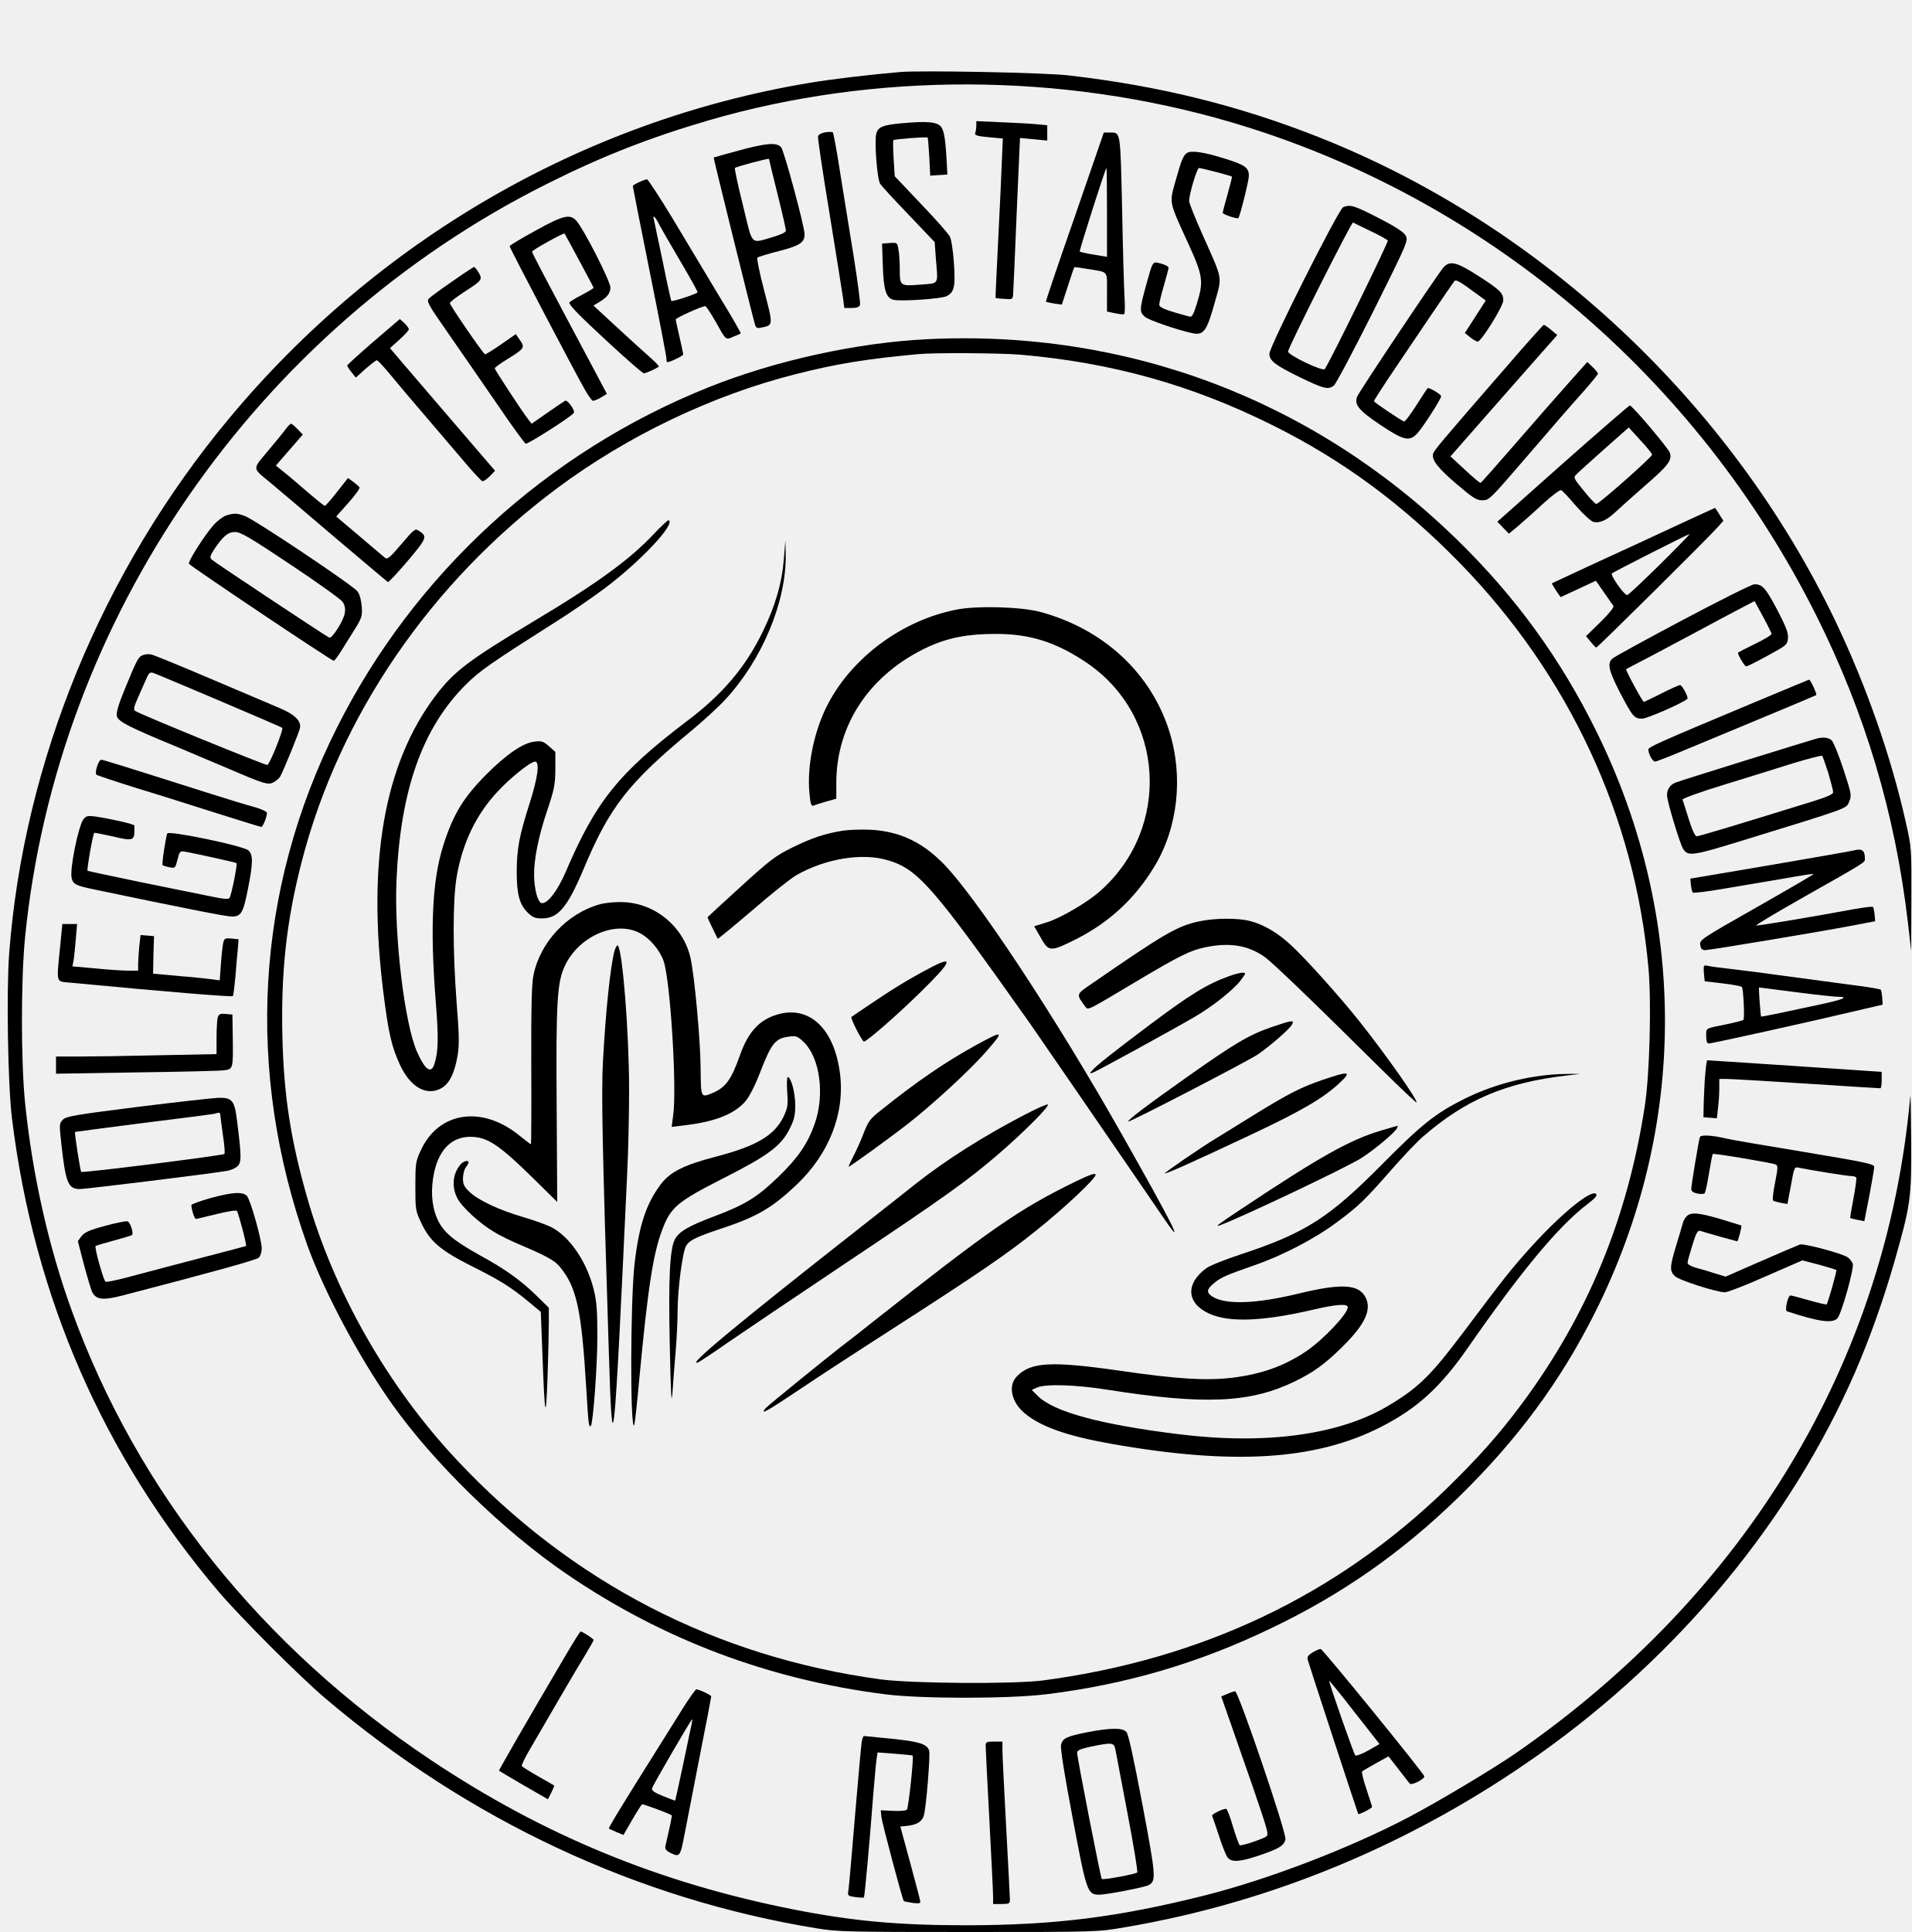
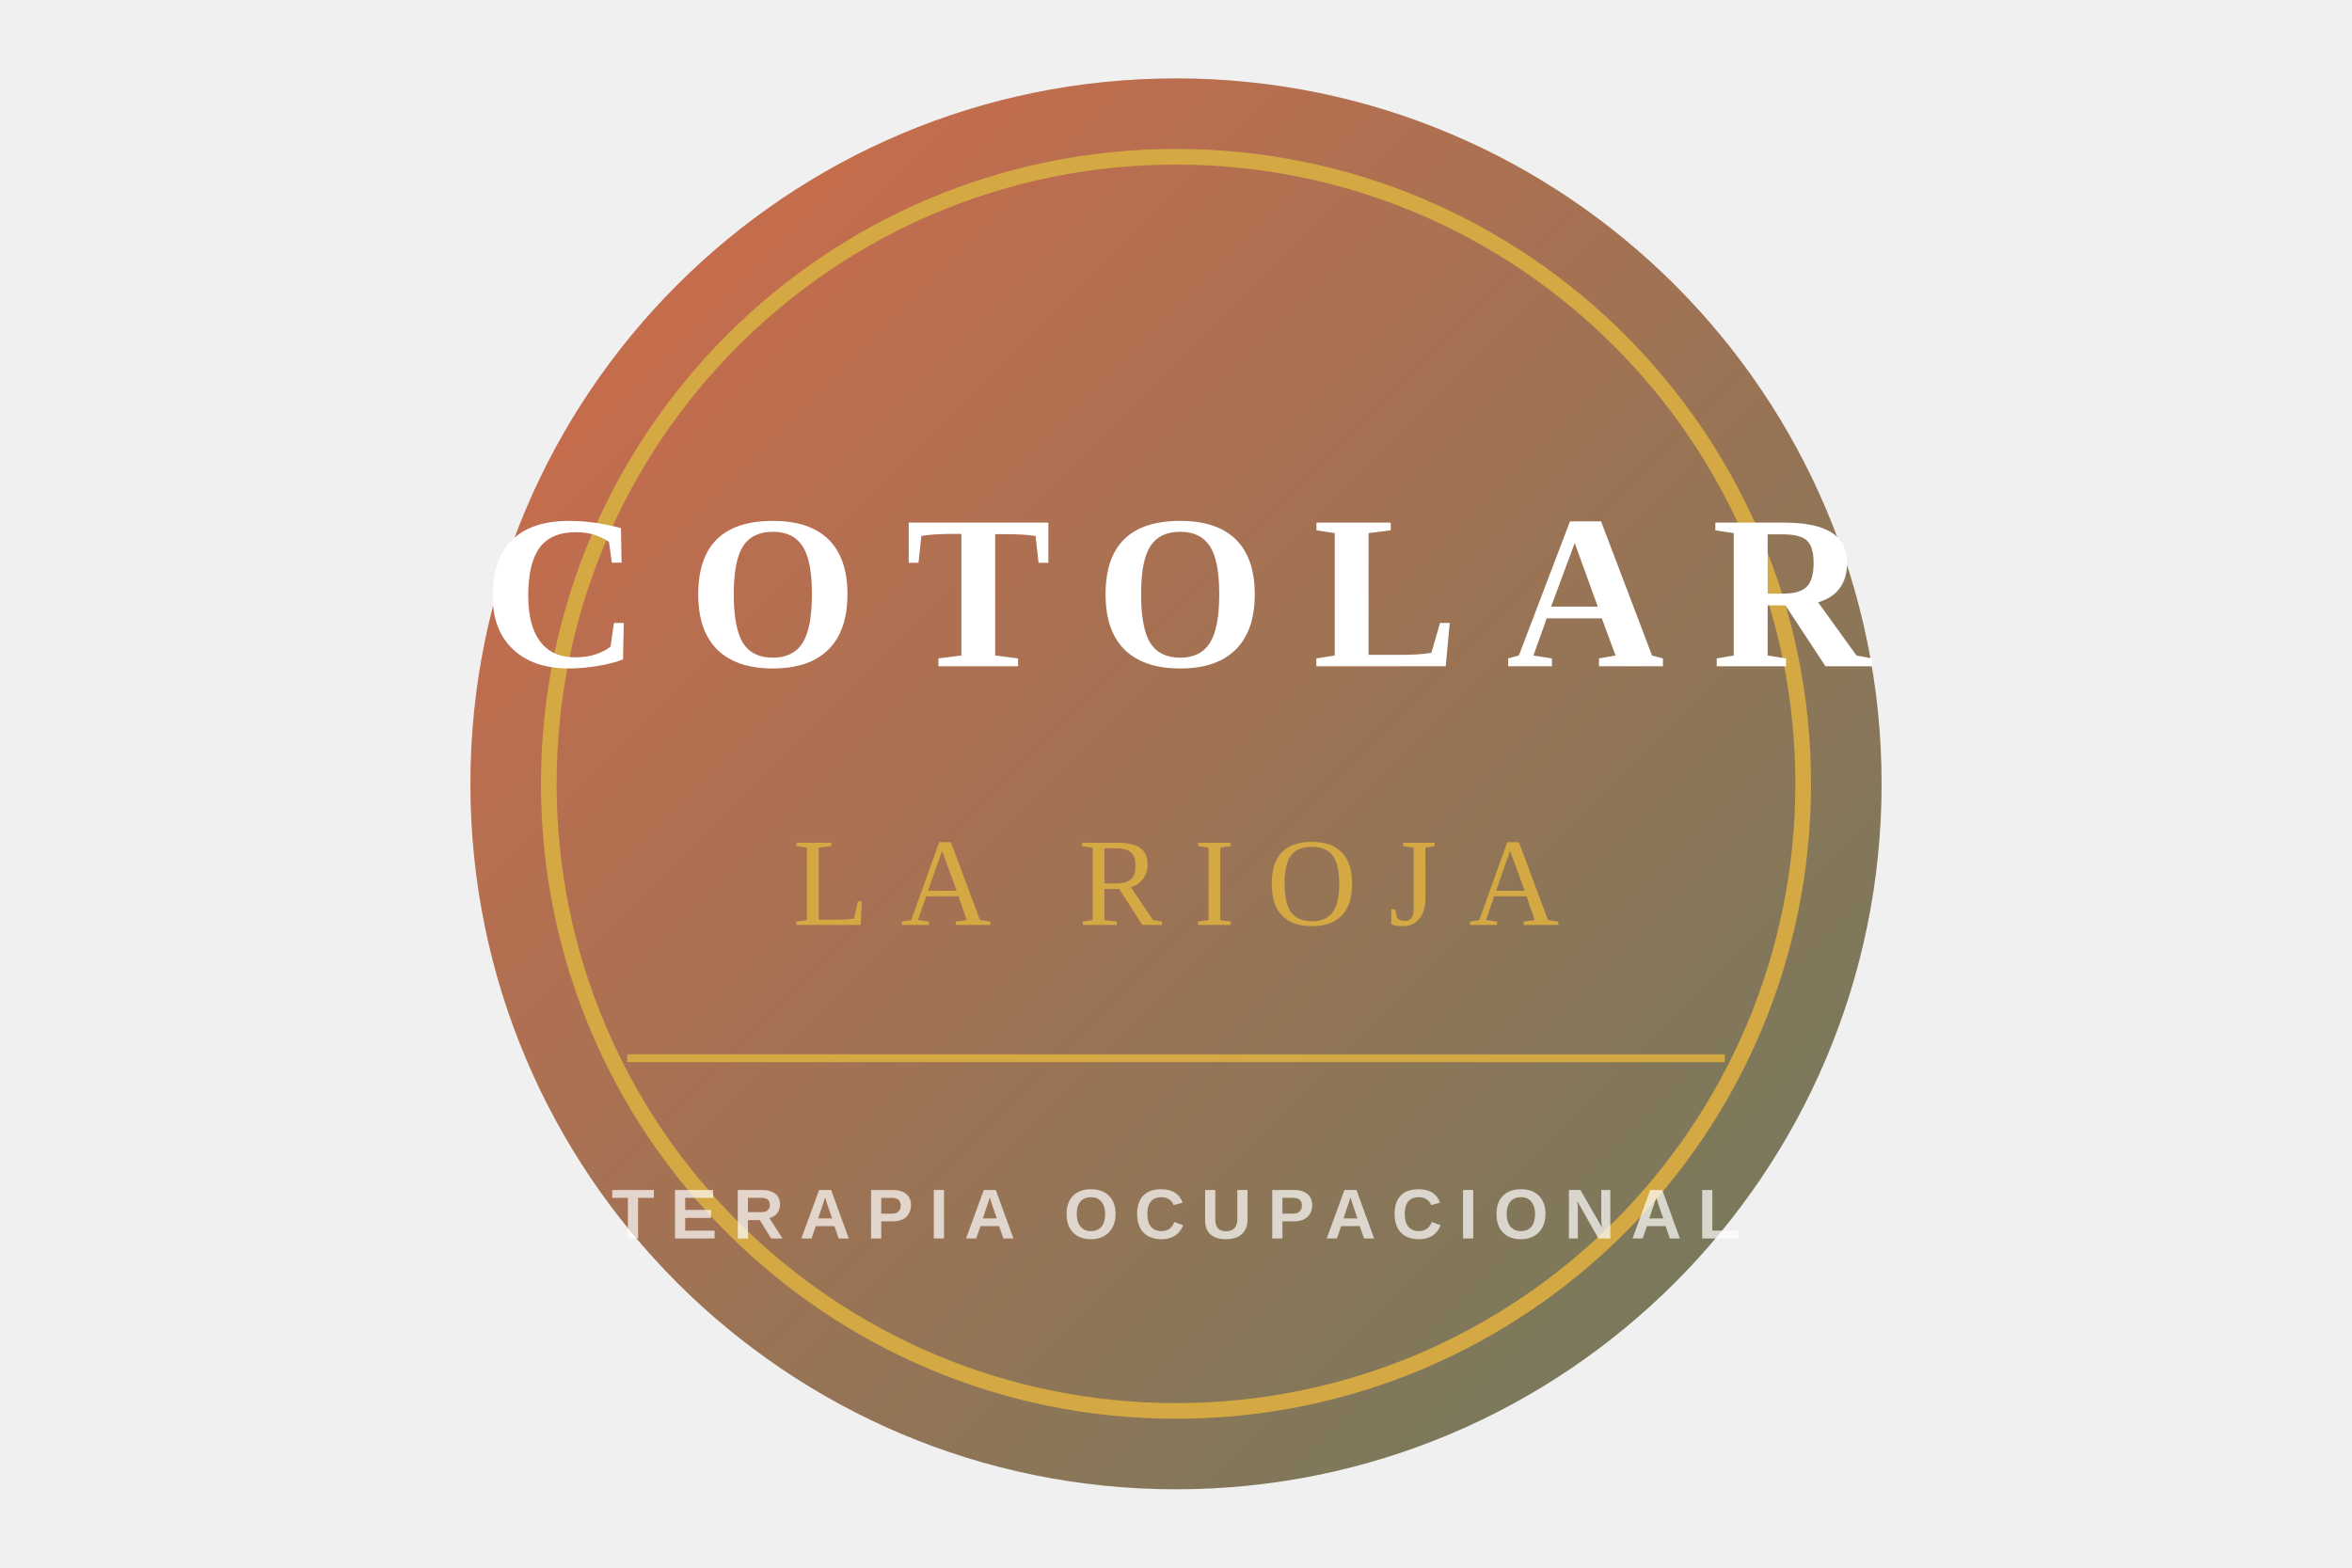
- <svg xmlns="http://www.w3.org/2000/svg" version="1.0" width="1024pt" height="1035pt" viewBox="0 0 1024 1035" preserveAspectRatio="xMidYMid meet">
-   <g transform="translate(0,1035) scale(0.1,-0.1)" fill="#000000" stroke="none">
-     <path d="M4820 9964 c-172 -15 -366 -38 -490 -59 -1206 -202 -2307 -840 -3104 -1798 -680 -818 -1100 -1841 -1177 -2867 -15 -203 -7 -700 15 -880 117 -957 490 -1811 1109 -2539 116 -136 432 -452 567 -567 769 -654 1672 -1077 2633 -1234 113 -19 171 -20 814 -20 689 0 692 0 837 25 794 134 1553 452 2228 932 747 531 1341 1251 1686 2043 79 183 149 380 207 580 91 319 95 348 93 662 -1 150 -3 255 -5 233 -127 -1416 -875 -2660 -2113 -3517 -123 -85 -411 -257 -570 -341 -319 -168 -755 -335 -1096 -421 -466 -117 -802 -159 -1274 -160 -367 0 -611 22 -930 85 -715 141 -1338 397 -1940 799 -907 605 -1574 1439 -1925 2407 -125 344 -212 732 -251 1118 -22 222 -22 657 0 881 169 1711 1240 3260 2794 4038 297 149 550 248 867 341 892 260 1893 257 2801 -10 1354 -399 2490 -1357 3134 -2643 261 -522 421 -1056 490 -1640 l18 -157 1 277 c1 274 1 277 -30 414 -79 353 -213 734 -378 1079 -560 1167 -1572 2116 -2761 2588 -431 171 -858 277 -1345 333 -123 15 -792 28 -905 18z" />
-     <path d="M4834 9690 c-104 -9 -131 -20 -140 -57 -11 -42 5 -245 21 -268 7 -11 76 -86 153 -166 l139 -146 6 -84 c12 -150 21 -135 -84 -144 -108 -8 -109 -8 -109 85 0 36 -3 82 -7 103 -6 37 -6 38 -47 35 l-41 -3 4 -115 c4 -132 17 -176 57 -186 38 -10 254 5 284 19 42 21 49 50 40 178 -4 64 -14 128 -22 142 -7 14 -76 93 -154 174 l-141 149 -6 94 c-3 52 -4 96 -1 99 5 6 177 19 183 14 2 -1 6 -48 9 -103 l5 -101 46 3 46 3 -3 55 c-6 125 -14 180 -31 201 -21 26 -74 31 -207 19z" />
-     <path d="M5230 9676 c0 -13 -3 -31 -6 -39 -4 -12 10 -16 71 -22 l77 -7 -7 -161 c-3 -89 -13 -281 -20 -427 -7 -146 -13 -266 -12 -266 1 -1 22 -4 47 -5 42 -4 45 -2 47 21 1 14 10 208 19 433 l18 408 73 -7 73 -7 0 41 0 41 -52 5 c-29 3 -115 8 -190 11 l-138 6 0 -25z" />
-     <path d="M4420 9641 c-21 -4 -36 -12 -38 -22 -2 -10 26 -196 62 -415 36 -220 68 -423 72 -451 l7 -53 39 0 c26 0 41 5 45 16 3 8 -13 129 -35 267 -23 139 -55 342 -73 452 -17 110 -34 203 -38 206 -3 3 -22 3 -41 0z" />
-     <path d="M5757 9188 c-87 -248 -156 -453 -154 -454 1 -2 21 -6 44 -10 l41 -6 32 98 c17 54 33 100 35 102 1 2 32 -2 66 -8 121 -20 109 -6 109 -125 l0 -104 43 -9 c23 -5 45 -7 49 -5 4 2 5 43 2 91 -3 48 -9 262 -13 476 -10 422 -7 406 -67 406 l-31 0 -156 -452z m173 24 l0 -238 -71 12 c-38 6 -72 14 -75 16 -4 4 138 448 143 448 2 0 3 -107 3 -238z" />
-     <path d="M3955 9543 c-71 -19 -131 -36 -132 -37 -2 -2 210 -858 222 -897 6 -17 12 -19 38 -13 59 12 59 12 11 196 -25 94 -41 175 -37 178 5 4 57 20 116 35 112 29 137 46 137 90 0 42 -110 449 -126 467 -25 26 -78 22 -229 -19z m165 -47 c0 -2 20 -85 45 -185 25 -100 45 -188 45 -196 0 -9 -24 -21 -67 -34 -126 -36 -109 -54 -163 169 -27 107 -46 197 -43 200 2 3 41 15 86 27 91 23 97 25 97 19z" />
-     <path d="M6359 9531 c-20 -13 -31 -39 -64 -158 -31 -111 -33 -102 66 -318 84 -183 88 -211 50 -333 -18 -58 -26 -72 -39 -68 -127 34 -162 48 -162 64 0 10 11 56 25 103 13 46 25 89 25 95 0 6 -18 16 -41 22 -47 12 -42 19 -83 -129 -32 -118 -32 -130 -3 -156 19 -17 162 -67 250 -87 65 -15 81 6 127 173 37 132 41 109 -66 349 -41 91 -74 174 -74 185 0 37 42 177 53 177 12 0 170 -41 176 -46 2 -2 -9 -44 -23 -94 -14 -50 -26 -95 -26 -100 0 -9 80 -35 84 -28 10 15 56 201 56 225 0 45 -19 59 -128 93 -110 35 -179 45 -203 31z" />
-     <path d="M3423 9374 c-18 -8 -33 -17 -33 -22 0 -4 41 -209 90 -455 50 -247 90 -457 90 -468 0 -10 2 -19 5 -19 15 0 85 34 85 41 0 4 -9 47 -20 94 -11 47 -20 89 -20 94 0 8 140 71 158 71 4 0 28 -35 52 -77 61 -109 56 -105 98 -87 20 8 38 16 40 18 2 2 -49 91 -114 197 -64 107 -175 292 -247 412 -72 119 -136 217 -141 216 -6 0 -26 -7 -43 -15z m107 -225 c12 -22 64 -113 116 -201 52 -88 93 -162 91 -164 -11 -11 -137 -52 -141 -46 -2 4 -23 97 -45 207 -23 110 -44 210 -47 223 -10 35 4 26 26 -19z" />
-     <path d="M7195 9240 c-24 -10 -395 -747 -395 -785 0 -38 31 -61 163 -126 129 -62 151 -68 182 -45 11 8 105 186 210 395 185 372 190 382 175 409 -11 19 -53 47 -145 94 -130 67 -152 74 -190 58z m147 -128 c47 -22 89 -45 92 -51 5 -7 -298 -626 -337 -688 -10 -15 -197 74 -197 94 0 20 340 695 348 691 4 -2 46 -23 94 -46z" />
-     <path d="M2868 9114 c-76 -41 -138 -79 -138 -83 0 -9 351 -678 404 -770 17 -30 36 -56 41 -58 6 -1 25 6 43 17 l33 20 -44 83 c-301 565 -356 670 -357 679 0 8 170 102 174 97 6 -9 156 -287 156 -291 0 -2 -29 -20 -65 -39 -36 -18 -65 -37 -65 -40 0 -15 51 -68 214 -218 96 -89 179 -161 185 -161 11 0 70 27 80 36 3 3 -22 28 -55 57 -32 28 -112 101 -177 161 l-118 109 33 20 c41 25 57 46 58 76 0 34 -141 311 -183 359 -34 37 -70 29 -219 -54z" />
-     <path d="M7733 8918 c-31 -35 -452 -665 -463 -693 -16 -43 7 -72 124 -151 126 -84 156 -91 198 -46 30 32 128 185 128 199 0 11 -67 50 -73 43 -3 -3 -30 -45 -61 -93 -31 -49 -60 -87 -65 -85 -18 7 -161 103 -161 109 0 3 34 57 76 120 153 228 347 514 355 523 9 10 31 -3 116 -66 l52 -38 -56 -87 -56 -87 29 -23 c16 -13 34 -23 40 -23 19 0 137 190 137 221 0 39 -17 56 -137 133 -114 73 -149 81 -183 44z" />
-     <path d="M2425 8844 c-61 -42 -117 -83 -126 -92 -16 -16 -8 -30 110 -199 69 -100 187 -270 261 -378 74 -109 140 -199 146 -202 11 -4 246 146 258 165 8 13 -35 73 -47 65 -7 -4 -50 -33 -96 -65 l-83 -58 -18 23 c-35 45 -180 267 -180 274 1 4 30 26 66 48 93 57 97 63 70 102 l-23 33 -79 -55 c-43 -30 -82 -54 -86 -53 -11 5 -188 262 -188 274 0 6 34 32 75 59 98 63 101 67 79 105 -10 16 -21 30 -24 30 -3 0 -55 -34 -115 -76z" />
-     <path d="M2001 8520 c-78 -67 -141 -125 -141 -128 0 -4 10 -20 23 -36 l23 -29 52 47 c29 25 56 46 61 46 5 0 37 -35 72 -77 35 -43 115 -138 179 -212 63 -74 157 -184 209 -245 51 -61 99 -112 105 -114 6 -1 24 11 40 27 l28 29 -213 248 c-117 137 -244 285 -282 329 l-68 80 50 45 c28 25 51 50 51 56 0 6 -11 21 -24 33 l-24 22 -141 -121z" />
-     <path d="M8060 8374 c-348 -400 -378 -437 -383 -455 -9 -33 27 -78 128 -164 82 -70 105 -85 133 -85 41 0 35 -5 267 264 99 116 219 254 268 308 48 54 87 102 87 106 0 5 -13 21 -29 36 l-28 27 -105 -118 c-58 -65 -185 -210 -283 -323 -98 -113 -180 -206 -184 -207 -3 -1 -41 30 -83 70 l-78 72 171 195 c94 107 223 254 286 325 l115 130 -33 28 c-18 15 -36 27 -39 27 -3 0 -98 -106 -210 -236z" />
-     <path d="M4970 8533 c-378 -18 -819 -115 -1175 -258 -866 -347 -1576 -998 -1991 -1825 -436 -870 -491 -1837 -158 -2770 88 -246 279 -605 453 -850 224 -317 599 -682 936 -912 514 -351 1084 -566 1710 -645 195 -24 651 -24 855 0 429 52 822 167 1215 357 375 180 691 401 994 695 317 309 549 622 736 995 495 988 499 2109 10 3105 -194 395 -437 730 -756 1040 -766 744 -1761 1120 -2829 1068z m495 -83 c490 -42 923 -163 1358 -381 373 -186 690 -421 997 -735 585 -600 939 -1361 1011 -2174 16 -188 6 -566 -20 -735 -92 -600 -305 -1118 -657 -1593 -123 -166 -233 -289 -408 -460 -588 -569 -1308 -911 -2156 -1024 -154 -21 -703 -17 -870 5 -885 120 -1659 520 -2274 1177 -369 394 -656 898 -801 1406 -88 309 -124 543 -132 851 -9 352 21 628 103 946 201 781 691 1497 1369 2002 376 280 829 497 1275 610 219 56 380 82 660 108 84 8 435 6 545 -3z" />
-     <path d="M3505 7492 c-128 -137 -304 -266 -639 -466 -357 -214 -434 -272 -535 -406 -273 -363 -365 -888 -277 -1590 28 -219 43 -284 88 -383 54 -118 138 -168 216 -130 47 23 76 79 93 176 10 60 9 108 -5 287 -21 276 -21 545 0 671 31 183 105 337 222 461 70 75 175 158 198 158 27 0 15 -86 -30 -227 -54 -170 -67 -236 -68 -361 0 -120 14 -176 57 -219 27 -27 40 -33 78 -33 87 0 136 58 223 264 140 334 239 461 581 744 61 51 141 124 178 164 199 215 328 526 324 778 l-2 75 -8 -100 c-10 -128 -46 -252 -114 -391 -92 -189 -214 -333 -405 -477 -365 -277 -488 -429 -650 -809 -43 -100 -98 -172 -129 -166 -20 4 -39 73 -40 149 -1 86 24 211 71 349 37 111 42 136 43 218 l0 94 -34 30 c-30 26 -39 30 -77 25 -61 -6 -150 -67 -258 -175 -123 -124 -178 -213 -231 -380 -59 -184 -72 -438 -41 -833 16 -201 14 -270 -6 -336 -17 -59 -50 -37 -94 62 -67 152 -123 619 -110 920 21 482 138 814 370 1046 75 75 131 114 476 333 80 50 199 132 265 181 194 145 385 348 347 368 -4 2 -38 -30 -77 -71z" />
-     <path d="M5128 7085 c-289 -55 -559 -252 -692 -505 -74 -140 -114 -331 -100 -478 5 -57 10 -72 21 -68 7 3 38 13 68 22 l55 15 0 85 c0 316 183 586 495 730 104 47 208 68 355 68 187 1 328 -44 492 -155 418 -284 453 -884 72 -1222 -68 -61 -214 -146 -286 -168 l-68 -21 35 -61 c43 -77 52 -77 190 -8 176 89 315 217 419 389 126 208 156 481 80 724 -99 314 -354 549 -692 640 -101 27 -333 34 -444 13z" />
-     <path d="M4515 5900 c-97 -16 -164 -38 -270 -90 -90 -44 -119 -66 -278 -211 -97 -88 -177 -162 -177 -163 0 -4 52 -111 55 -115 2 -1 86 68 187 154 100 87 205 170 233 186 157 90 355 122 493 80 161 -49 239 -138 761 -876 37 -53 354 -514 561 -816 69 -100 142 -208 163 -238 108 -157 37 -16 -226 449 -362 642 -797 1300 -972 1472 -114 112 -232 165 -383 173 -48 2 -114 0 -147 -5z" />
-     <path d="M3211 5505 c-173 -49 -317 -202 -353 -378 -10 -46 -13 -173 -12 -484 1 -233 0 -423 -2 -423 -2 0 -30 21 -62 47 -200 163 -433 128 -528 -80 -27 -58 -29 -70 -29 -192 0 -125 1 -132 32 -197 46 -98 102 -146 266 -229 156 -78 212 -113 308 -192 l66 -55 8 -208 c13 -356 19 -391 28 -145 4 118 7 250 7 295 l0 80 -67 66 c-82 80 -167 141 -293 210 -124 69 -181 110 -215 160 -39 56 -57 139 -49 225 15 163 88 255 203 255 90 0 151 -40 331 -216 l135 -133 -3 506 c-4 562 2 671 44 759 74 158 270 244 400 176 54 -27 109 -92 129 -151 36 -103 72 -684 51 -827 l-8 -61 73 9 c160 19 263 60 322 128 21 25 51 83 76 148 64 165 83 189 159 199 38 5 45 2 81 -33 83 -84 109 -276 57 -429 -37 -109 -90 -187 -199 -292 -110 -106 -174 -146 -338 -208 -142 -53 -192 -83 -214 -125 -27 -52 -35 -210 -27 -570 5 -254 9 -321 14 -255 3 50 11 149 17 220 6 72 11 173 11 225 0 118 27 317 46 347 19 30 54 47 196 94 183 61 265 109 394 231 176 167 260 382 234 595 -30 242 -164 369 -336 318 -95 -28 -154 -91 -198 -212 -48 -137 -78 -178 -148 -208 -65 -26 -63 -30 -65 138 -1 145 -33 493 -54 585 -37 166 -187 292 -358 299 -47 2 -97 -3 -130 -12z" />
-     <path d="M6423 5414 c-117 -25 -185 -65 -575 -334 -85 -58 -84 -55 -34 -123 15 -20 5 -25 286 143 219 130 276 158 355 175 130 27 226 12 315 -48 42 -29 227 -206 639 -614 96 -95 177 -171 179 -169 9 10 -160 251 -307 436 -102 129 -297 346 -371 412 -69 63 -141 105 -214 124 -64 17 -191 16 -273 -2z" />
-     <path d="M3291 5253 c-22 -87 -46 -316 -61 -587 -9 -176 -4 -437 31 -1546 20 -656 28 -586 99 950 6 119 10 320 10 447 0 303 -36 753 -61 768 -4 3 -12 -11 -18 -32z" />
-     <path d="M4975 5161 c-108 -57 -199 -113 -320 -195 -49 -33 -92 -62 -94 -64 -8 -4 58 -132 67 -132 15 0 180 144 300 262 175 171 187 204 47 129z" />
-     <path d="M6585 5121 c-119 -43 -206 -96 -430 -264 -196 -147 -285 -218 -305 -242 -14 -17 -13 -18 5 -11 22 8 415 223 542 297 94 54 205 142 246 193 15 19 27 37 27 40 0 10 -34 5 -85 -13z" />
-     <path d="M6807 4846 c-118 -41 -192 -85 -453 -269 -213 -151 -316 -229 -310 -235 6 -6 636 321 692 358 65 44 172 137 185 161 14 26 2 25 -114 -15z" />
-     <path d="M5230 4752 c-166 -91 -319 -196 -510 -349 -59 -46 -69 -60 -94 -125 -15 -40 -41 -97 -56 -125 -15 -29 -26 -53 -23 -53 7 0 228 160 322 234 129 101 325 282 407 375 107 122 104 125 -46 43z" />
-     <path d="M7085 4565 c-117 -40 -184 -75 -355 -180 -69 -43 -165 -102 -215 -133 -85 -51 -275 -182 -275 -188 0 -6 164 67 448 201 281 132 392 197 480 276 77 71 65 74 -83 24z" />
-     <path d="M8310 4593 c-167 -15 -321 -59 -464 -129 -156 -78 -229 -136 -441 -350 -284 -287 -411 -369 -756 -483 -86 -28 -170 -62 -187 -75 -113 -83 -106 -188 15 -243 107 -49 286 -42 558 21 124 29 185 33 185 13 0 -35 -129 -171 -220 -234 -119 -81 -243 -125 -401 -144 -140 -16 -291 -7 -594 37 -376 54 -486 48 -560 -32 -46 -49 -26 -137 44 -195 86 -72 227 -122 466 -164 650 -115 1094 -88 1443 91 193 98 320 214 466 425 288 414 488 654 642 770 39 30 52 45 44 53 -25 25 -180 -100 -340 -275 -113 -125 -137 -155 -370 -465 -173 -230 -239 -296 -395 -390 -262 -160 -659 -215 -1125 -158 -423 52 -675 120 -761 206 l-32 32 29 13 c47 20 206 15 377 -12 521 -82 764 -71 1002 44 102 50 161 92 258 188 120 119 156 197 122 263 -36 70 -127 76 -355 21 -234 -57 -396 -62 -467 -16 -31 21 -29 38 8 69 37 32 67 45 219 98 151 52 325 143 441 230 118 87 153 122 294 283 63 72 139 152 169 177 227 197 441 288 766 326 l75 9 -60 0 c-33 0 -76 -2 -95 -4z" />
-     <path d="M4217 4500 c5 -72 3 -84 -21 -135 -49 -98 -143 -154 -356 -210 -177 -46 -250 -83 -300 -149 -79 -105 -117 -221 -141 -428 -22 -199 -24 -886 -2 -864 3 3 16 117 28 253 46 488 74 669 124 799 45 118 81 147 326 272 239 121 309 173 354 263 26 51 31 74 31 130 0 66 -23 149 -40 149 -5 0 -6 -36 -3 -80z" />
-     <path d="M5485 4376 c-221 -115 -420 -242 -580 -368 -44 -35 -165 -131 -270 -213 -692 -543 -966 -771 -895 -743 8 3 78 49 155 103 77 53 363 246 635 428 536 358 656 444 825 590 136 118 270 253 258 260 -5 3 -63 -23 -128 -57z" />
-     <path d="M7400 4294 c-169 -50 -327 -139 -745 -417 -130 -86 -151 -102 -120 -91 119 44 685 313 759 361 74 48 182 139 190 160 3 7 4 13 3 12 -1 0 -40 -11 -87 -25z" />
-     <path d="M2468 4113 c-43 -50 -50 -120 -18 -182 23 -46 117 -133 194 -179 30 -19 97 -52 148 -73 136 -58 177 -81 204 -112 93 -110 119 -227 145 -662 11 -182 13 -204 24 -194 12 13 35 320 35 477 0 145 -4 193 -20 256 -38 151 -132 286 -231 334 -25 12 -92 36 -150 53 -129 38 -236 89 -283 133 -29 27 -36 41 -36 73 0 21 7 48 15 59 8 10 15 22 15 27 0 14 -27 7 -42 -10z" />
-     <path d="M5763 4021 c-305 -149 -449 -249 -1092 -756 -62 -50 -125 -99 -140 -110 -67 -50 -418 -335 -430 -349 -32 -39 5 -18 174 95 99 67 331 218 515 336 454 292 604 395 756 517 158 126 329 287 323 304 -3 9 -36 -3 -106 -37z" />
-     <path d="M8373 7868 l-352 -313 31 -32 31 -32 46 38 c25 22 86 75 134 120 48 44 93 78 100 75 7 -3 43 -41 80 -85 38 -43 80 -82 93 -85 33 -8 72 9 119 54 22 21 93 84 158 141 124 108 144 134 133 174 -5 21 -196 248 -215 255 -3 1 -165 -139 -358 -310z m477 46 c0 -12 -284 -264 -299 -264 -5 0 -36 32 -67 71 -56 69 -57 71 -38 89 10 11 78 71 149 135 l130 115 62 -68 c35 -37 63 -72 63 -78z" />
-     <path d="M1531 8052 c-11 -16 -54 -68 -95 -117 -85 -101 -86 -90 9 -168 33 -27 187 -158 343 -291 156 -132 286 -242 290 -244 5 -1 52 50 107 114 103 123 106 130 58 161 -19 13 -25 8 -93 -72 -64 -75 -75 -84 -89 -72 -9 7 -71 60 -138 117 l-122 103 65 73 c36 40 63 78 60 83 -4 6 -19 19 -34 30 l-28 20 -59 -75 c-32 -41 -61 -74 -65 -74 -4 0 -47 35 -97 78 -49 42 -106 91 -127 107 l-38 31 72 83 72 83 -28 29 c-15 16 -31 29 -35 29 -4 0 -17 -13 -28 -28z" />
-     <path d="M8980 7534 c-113 -53 -308 -143 -435 -201 -126 -59 -231 -107 -232 -108 -1 0 9 -18 22 -38 l25 -36 95 44 94 44 43 -62 c24 -34 47 -67 51 -73 4 -7 -25 -43 -70 -87 l-77 -75 25 -30 c13 -17 27 -31 30 -31 6 -1 579 567 647 641 l34 38 -22 35 c-12 19 -22 35 -23 34 -1 0 -94 -43 -207 -95z m-86 -206 c-91 -90 -170 -164 -177 -166 -14 -3 -92 106 -82 116 7 8 406 210 416 211 4 1 -67 -72 -157 -161z" />
-     <path d="M1213 7589 c-17 -5 -49 -29 -70 -53 -47 -53 -136 -193 -131 -206 3 -10 764 -520 776 -520 4 0 22 24 40 53 18 28 50 81 73 117 37 59 40 70 37 120 -3 35 -11 66 -23 82 -24 32 -553 386 -604 404 -42 15 -54 16 -98 3z m344 -264 c144 -96 270 -186 279 -200 11 -17 15 -37 11 -59 -6 -40 -67 -137 -83 -132 -15 6 -617 405 -631 419 -10 10 -7 21 13 52 49 73 75 95 113 95 30 0 81 -30 298 -175z" />
-     <path d="M9015 7029 c-198 -105 -368 -198 -377 -207 -29 -25 -21 -63 38 -178 70 -134 78 -144 121 -144 26 0 218 84 242 106 8 7 -28 74 -39 74 -6 0 -51 -20 -100 -45 -49 -25 -92 -45 -94 -45 -7 0 -99 170 -95 175 2 2 54 29 114 60 61 32 166 88 235 125 69 37 173 93 232 124 l107 56 45 -83 c25 -46 46 -88 46 -93 0 -6 -40 -30 -90 -54 -49 -24 -90 -45 -90 -47 0 -13 36 -73 44 -73 6 0 58 26 116 58 101 55 105 58 108 94 2 28 -10 60 -58 152 -62 117 -79 136 -122 136 -13 0 -185 -86 -383 -191z" />
-     <path d="M764 6840 c-23 -9 -32 -26 -98 -188 -33 -80 -44 -121 -40 -139 8 -29 65 -58 319 -163 83 -35 202 -85 265 -112 210 -90 226 -95 257 -78 14 8 30 22 34 30 19 34 101 236 106 260 7 38 -28 73 -112 108 -38 16 -203 86 -365 155 -162 69 -306 128 -320 131 -14 3 -34 1 -46 -4z m410 -243 c182 -77 334 -143 338 -146 8 -8 -66 -194 -80 -199 -10 -3 -686 273 -709 290 -8 7 -5 23 12 61 13 29 32 74 44 100 18 42 23 48 42 42 13 -4 171 -71 353 -148z" />
-     <path d="M9390 6584 c-518 -217 -560 -236 -560 -250 0 -23 23 -64 36 -64 7 0 89 32 181 71 92 38 283 118 423 176 140 58 257 108 259 109 6 5 -31 84 -38 83 -3 -1 -139 -57 -301 -125z" />
-     <path d="M9720 6390 c-14 -4 -180 -55 -370 -114 -190 -59 -358 -112 -373 -118 -31 -12 -47 -36 -47 -69 0 -31 69 -259 86 -286 26 -42 51 -38 311 42 588 181 563 172 579 211 14 32 12 41 -31 173 -25 76 -53 145 -63 155 -20 17 -51 19 -92 6z m74 -181 c14 -48 26 -94 26 -103 0 -11 -32 -25 -112 -50 -446 -138 -607 -186 -619 -186 -9 0 -25 35 -43 93 -16 50 -30 97 -33 103 -2 6 88 39 219 79 123 38 291 90 373 116 83 25 153 43 156 40 3 -3 18 -45 33 -92z" />
-     <path d="M520 6244 c-7 -20 -8 -39 -4 -44 5 -4 104 -37 219 -73 116 -35 311 -97 434 -136 123 -39 227 -71 231 -71 8 0 30 54 30 75 0 7 -28 20 -62 30 -35 9 -153 45 -263 80 -437 139 -554 175 -563 175 -6 0 -16 -16 -22 -36z" />
-     <path d="M449 5964 c-28 -32 -77 -271 -65 -319 8 -32 24 -40 121 -60 484 -101 705 -145 737 -145 50 0 61 19 87 152 27 135 27 180 2 202 -27 25 -428 108 -435 91 -9 -24 -30 -165 -25 -170 3 -2 20 -8 37 -11 30 -6 31 -5 43 41 11 45 13 47 43 42 74 -14 269 -57 273 -61 6 -5 -27 -169 -37 -186 -6 -9 -31 -7 -111 10 -57 11 -225 46 -374 76 -148 31 -272 57 -276 59 -5 4 28 195 36 203 1 2 46 -7 100 -19 104 -25 115 -22 115 29 0 12 0 25 0 29 1 8 -124 36 -210 49 -37 5 -48 3 -61 -12z" />
-     <path d="M9925 5793 c-11 -3 -211 -38 -445 -78 l-425 -72 3 -34 c2 -19 7 -37 10 -41 4 -3 81 6 172 22 91 15 234 40 319 54 84 15 155 26 156 24 2 -2 -135 -82 -304 -178 -298 -169 -307 -175 -303 -202 3 -21 10 -28 26 -28 25 0 613 98 791 132 l120 23 -3 35 c-2 19 -6 38 -8 41 -2 4 -50 -2 -106 -12 -236 -44 -512 -89 -520 -87 -5 2 109 70 254 152 341 193 328 185 328 206 0 46 -15 56 -65 43z" />
-     <path d="M322 5278 c-20 -199 -23 -185 51 -192 540 -51 869 -78 875 -72 2 3 8 49 13 103 4 54 10 121 13 150 l4 51 -38 4 c-36 3 -39 1 -45 -27 -3 -16 -9 -68 -12 -114 l-6 -83 -36 5 c-20 3 -100 12 -179 18 l-142 13 2 100 3 101 -36 3 -36 3 -7 -62 c-3 -34 -6 -77 -6 -95 l0 -34 -52 0 c-29 0 -108 5 -176 12 l-124 11 6 31 c3 17 8 68 12 114 l7 82 -40 0 -39 0 -12 -122z" />
-     <path d="M9129 5176 c-3 -3 -3 -22 -1 -44 l4 -39 95 -11 c53 -6 99 -15 104 -19 8 -9 16 -169 8 -177 -3 -3 -39 -12 -80 -21 -129 -26 -119 -21 -119 -65 0 -29 4 -40 15 -40 16 0 545 117 785 174 l145 34 -2 37 c-2 21 -5 40 -8 43 -3 3 -47 11 -98 18 -50 7 -209 28 -352 47 -143 20 -305 41 -360 47 -55 6 -107 13 -116 16 -8 2 -18 2 -20 0z m490 -141 c106 -14 209 -25 229 -25 59 0 24 -15 -93 -40 -60 -13 -157 -33 -215 -46 -58 -12 -105 -21 -106 -20 -3 3 -14 156 -11 156 1 0 89 -11 196 -25z" />
-     <path d="M1166 4898 c-3 -13 -6 -62 -6 -109 l0 -86 -302 -6 c-166 -4 -359 -7 -430 -7 l-128 0 0 -46 0 -46 428 7 c235 3 446 8 469 11 52 6 52 6 50 174 l-2 125 -36 3 c-31 3 -37 -1 -43 -20z" />
-     <path d="M9136 4608 c-4 -35 -7 -103 -9 -153 l-2 -90 36 -3 36 -3 6 53 c4 29 7 77 7 106 l0 52 38 0 c20 0 213 -11 427 -25 215 -14 393 -25 398 -25 4 0 7 20 7 44 l0 44 -92 6 c-124 9 -837 56 -842 56 -3 0 -7 -28 -10 -62z" />
-     <path d="M736 4420 c-332 -42 -381 -50 -399 -68 -20 -20 -20 -25 -8 -134 23 -205 36 -238 99 -238 30 0 683 80 785 97 22 3 49 15 60 26 21 21 21 51 -3 241 -13 110 -26 126 -98 125 -31 -1 -227 -23 -436 -49z m444 -42 c0 -7 7 -56 14 -108 8 -52 12 -98 8 -102 -8 -8 -761 -103 -767 -96 -5 5 -37 210 -33 214 2 1 170 23 373 49 204 25 375 47 380 50 19 7 25 5 25 -7z" />
-     <path d="M9106 4258 c-7 -22 -46 -257 -46 -277 0 -13 10 -20 32 -25 17 -3 35 -3 39 1 5 5 15 53 24 108 9 55 18 101 20 103 5 5 315 -47 336 -56 14 -6 14 -15 -2 -97 -10 -49 -15 -93 -11 -96 4 -4 23 -9 42 -13 l35 -6 19 100 c16 93 19 100 39 95 62 -13 259 -45 281 -45 14 0 27 -4 30 -8 2 -4 -4 -54 -15 -111 -11 -57 -19 -105 -17 -106 2 -2 19 -6 39 -10 l36 -7 27 137 c14 75 26 144 26 154 0 15 -47 25 -377 80 -208 34 -394 66 -413 71 -78 19 -140 22 -144 8z" />
-     <path d="M1125 3931 c-55 -16 -100 -32 -100 -37 1 -24 17 -74 24 -74 5 0 54 12 111 26 56 14 105 22 109 17 8 -9 54 -184 49 -188 -2 -1 -102 -28 -223 -59 -121 -32 -287 -75 -368 -97 -82 -23 -154 -38 -161 -36 -11 4 -61 185 -54 192 2 2 45 15 97 29 51 14 96 27 98 30 10 9 -9 67 -23 73 -8 3 -62 -8 -121 -24 -85 -23 -111 -35 -127 -56 l-19 -26 32 -123 c18 -68 38 -134 44 -148 21 -43 57 -47 160 -21 484 126 721 191 734 204 8 8 15 30 15 49 0 47 -60 259 -79 281 -22 24 -78 21 -198 -12z" />
-     <path d="M9036 3835 c-8 -8 -17 -23 -20 -33 -2 -9 -18 -62 -35 -118 -37 -121 -38 -144 -8 -171 23 -22 224 -86 267 -86 14 0 113 38 220 86 l195 85 89 -23 c49 -14 91 -26 93 -29 4 -4 -45 -176 -52 -184 -2 -2 -44 8 -94 22 -49 14 -94 26 -99 26 -15 0 -33 -81 -19 -85 170 -56 244 -66 270 -37 22 24 90 267 82 292 -4 11 -16 27 -28 35 -32 21 -235 75 -255 68 -9 -3 -103 -43 -208 -89 l-190 -83 -60 18 c-32 11 -78 24 -101 30 -25 7 -43 18 -43 26 0 8 12 50 26 95 20 65 28 80 42 76 48 -15 195 -56 198 -56 5 0 26 81 22 85 -2 1 -51 16 -110 34 -120 35 -159 38 -182 16z" />
-     <path d="M3030 1482 c-209 -355 -359 -616 -357 -618 1 -1 60 -36 132 -78 l130 -75 18 35 c10 20 17 37 15 39 -2 1 -40 24 -85 49 -46 26 -85 51 -88 55 -2 4 16 43 42 87 129 223 260 447 299 510 24 40 44 75 44 78 0 7 -61 46 -70 46 -3 -1 -39 -58 -80 -128z" />
-     <path d="M7032 1498 c-26 -16 -31 -25 -26 -42 8 -29 267 -820 270 -824 3 -5 74 31 74 38 0 3 -14 46 -30 95 -17 49 -27 92 -23 96 5 3 38 23 74 43 l67 37 53 -68 c29 -38 56 -72 61 -78 10 -11 78 23 78 39 -1 14 -542 679 -555 682 -5 1 -25 -7 -43 -18z m297 -526 c-34 -19 -65 -30 -69 -26 -8 8 -140 385 -140 400 0 3 61 -71 135 -167 l135 -172 -61 -35z" />
-     <path d="M3664 1208 c-32 -51 -99 -158 -149 -238 -179 -285 -257 -412 -253 -416 2 -2 21 -10 41 -19 l37 -15 46 80 c26 45 50 82 53 84 5 3 151 -51 159 -59 3 -2 -7 -50 -33 -162 -4 -17 2 -26 24 -38 52 -26 55 -23 78 98 12 61 49 251 82 422 34 171 61 313 61 317 0 7 -65 38 -80 38 -4 0 -34 -42 -66 -92z m42 -90 c-3 -13 -24 -111 -46 -218 -23 -107 -42 -195 -43 -196 -1 -1 -30 10 -65 24 -47 19 -62 30 -59 42 4 16 209 369 215 370 1 0 0 -10 -2 -22z" />
-     <path d="M6573 1275 l-31 -13 40 -114 c22 -62 80 -229 129 -370 86 -252 88 -258 68 -269 -34 -18 -131 -49 -138 -44 -4 2 -20 47 -36 99 -15 53 -32 96 -37 96 -19 0 -79 -30 -75 -37 2 -5 19 -53 37 -108 17 -55 39 -108 47 -117 23 -26 67 -22 168 12 106 36 133 52 141 86 8 30 -252 794 -270 794 -6 -1 -25 -7 -43 -15z" />
-     <path d="M5823 1070 c-109 -22 -131 -32 -139 -67 -5 -17 19 -165 62 -392 75 -399 79 -411 143 -411 40 0 240 39 264 51 41 23 40 44 -33 431 -48 254 -75 377 -86 390 -22 23 -85 22 -211 -2z m153 -97 c4 -21 33 -175 65 -343 32 -168 55 -308 51 -311 -11 -10 -183 -41 -190 -35 -6 7 -132 650 -132 677 0 12 18 20 73 32 118 24 125 23 133 -20z" />
-     <path d="M4616 1018 c-3 -18 -19 -197 -36 -398 -17 -201 -32 -379 -35 -396 -5 -30 -4 -31 37 -37 23 -3 44 -4 46 -2 4 4 31 301 51 565 7 80 14 160 17 179 l5 33 92 -7 c51 -4 94 -8 96 -10 7 -7 -22 -280 -31 -290 -5 -5 -38 -8 -75 -6 l-65 3 4 -39 c5 -35 113 -443 120 -448 2 -1 22 -5 46 -9 31 -4 42 -3 42 6 0 7 -25 101 -54 208 l-53 195 31 3 c55 5 85 22 95 56 12 40 36 329 28 349 -13 35 -54 47 -198 62 -79 8 -147 15 -151 15 -4 0 -9 -15 -12 -32z" />
-     <path d="M5280 998 c0 -13 9 -192 20 -398 11 -206 20 -392 20 -412 l0 -38 45 0 c40 0 45 2 45 23 0 12 -9 186 -20 387 -11 201 -20 386 -20 413 l0 47 -45 0 c-40 0 -45 -2 -45 -22z" />
-   </g>
+ <svg xmlns="http://www.w3.org/2000/svg" viewBox="0 0 300 200" width="300" height="200">
+   <defs>
+     <linearGradient id="grad" x1="0%" y1="0%" x2="100%" y2="100%">
+       <stop offset="0%" style="stop-color:#D46A4A" />
+       <stop offset="100%" style="stop-color:#6B7B5E" />
+     </linearGradient>
+   </defs>
+   <circle cx="150" cy="100" r="90" fill="url(#grad)" />
+   <circle cx="150" cy="100" r="80" fill="none" stroke="#D4A843" stroke-width="2" />
+   <text x="150" y="85" text-anchor="middle" font-family="'Times New Roman', Georgia, serif" font-weight="bold" font-size="28" fill="#FFFFFF" letter-spacing="6">
+     COTOLAR
+   </text>
+   <text x="150" y="118" text-anchor="middle" font-family="'Times New Roman', Georgia, serif" font-weight="normal" font-size="16" fill="#D4A843" letter-spacing="4">
+     LA RIOJA
+   </text>
+   <line x1="80" y1="135" x2="220" y2="135" stroke="#D4A843" stroke-width="1" />
+   <text x="150" y="158" text-anchor="middle" font-family="Arial, sans-serif" font-weight="bold" font-size="9" fill="#FFFFFF" letter-spacing="2" opacity="0.7">
+     TERAPIA OCUPACIONAL
+   </text>
</svg>
